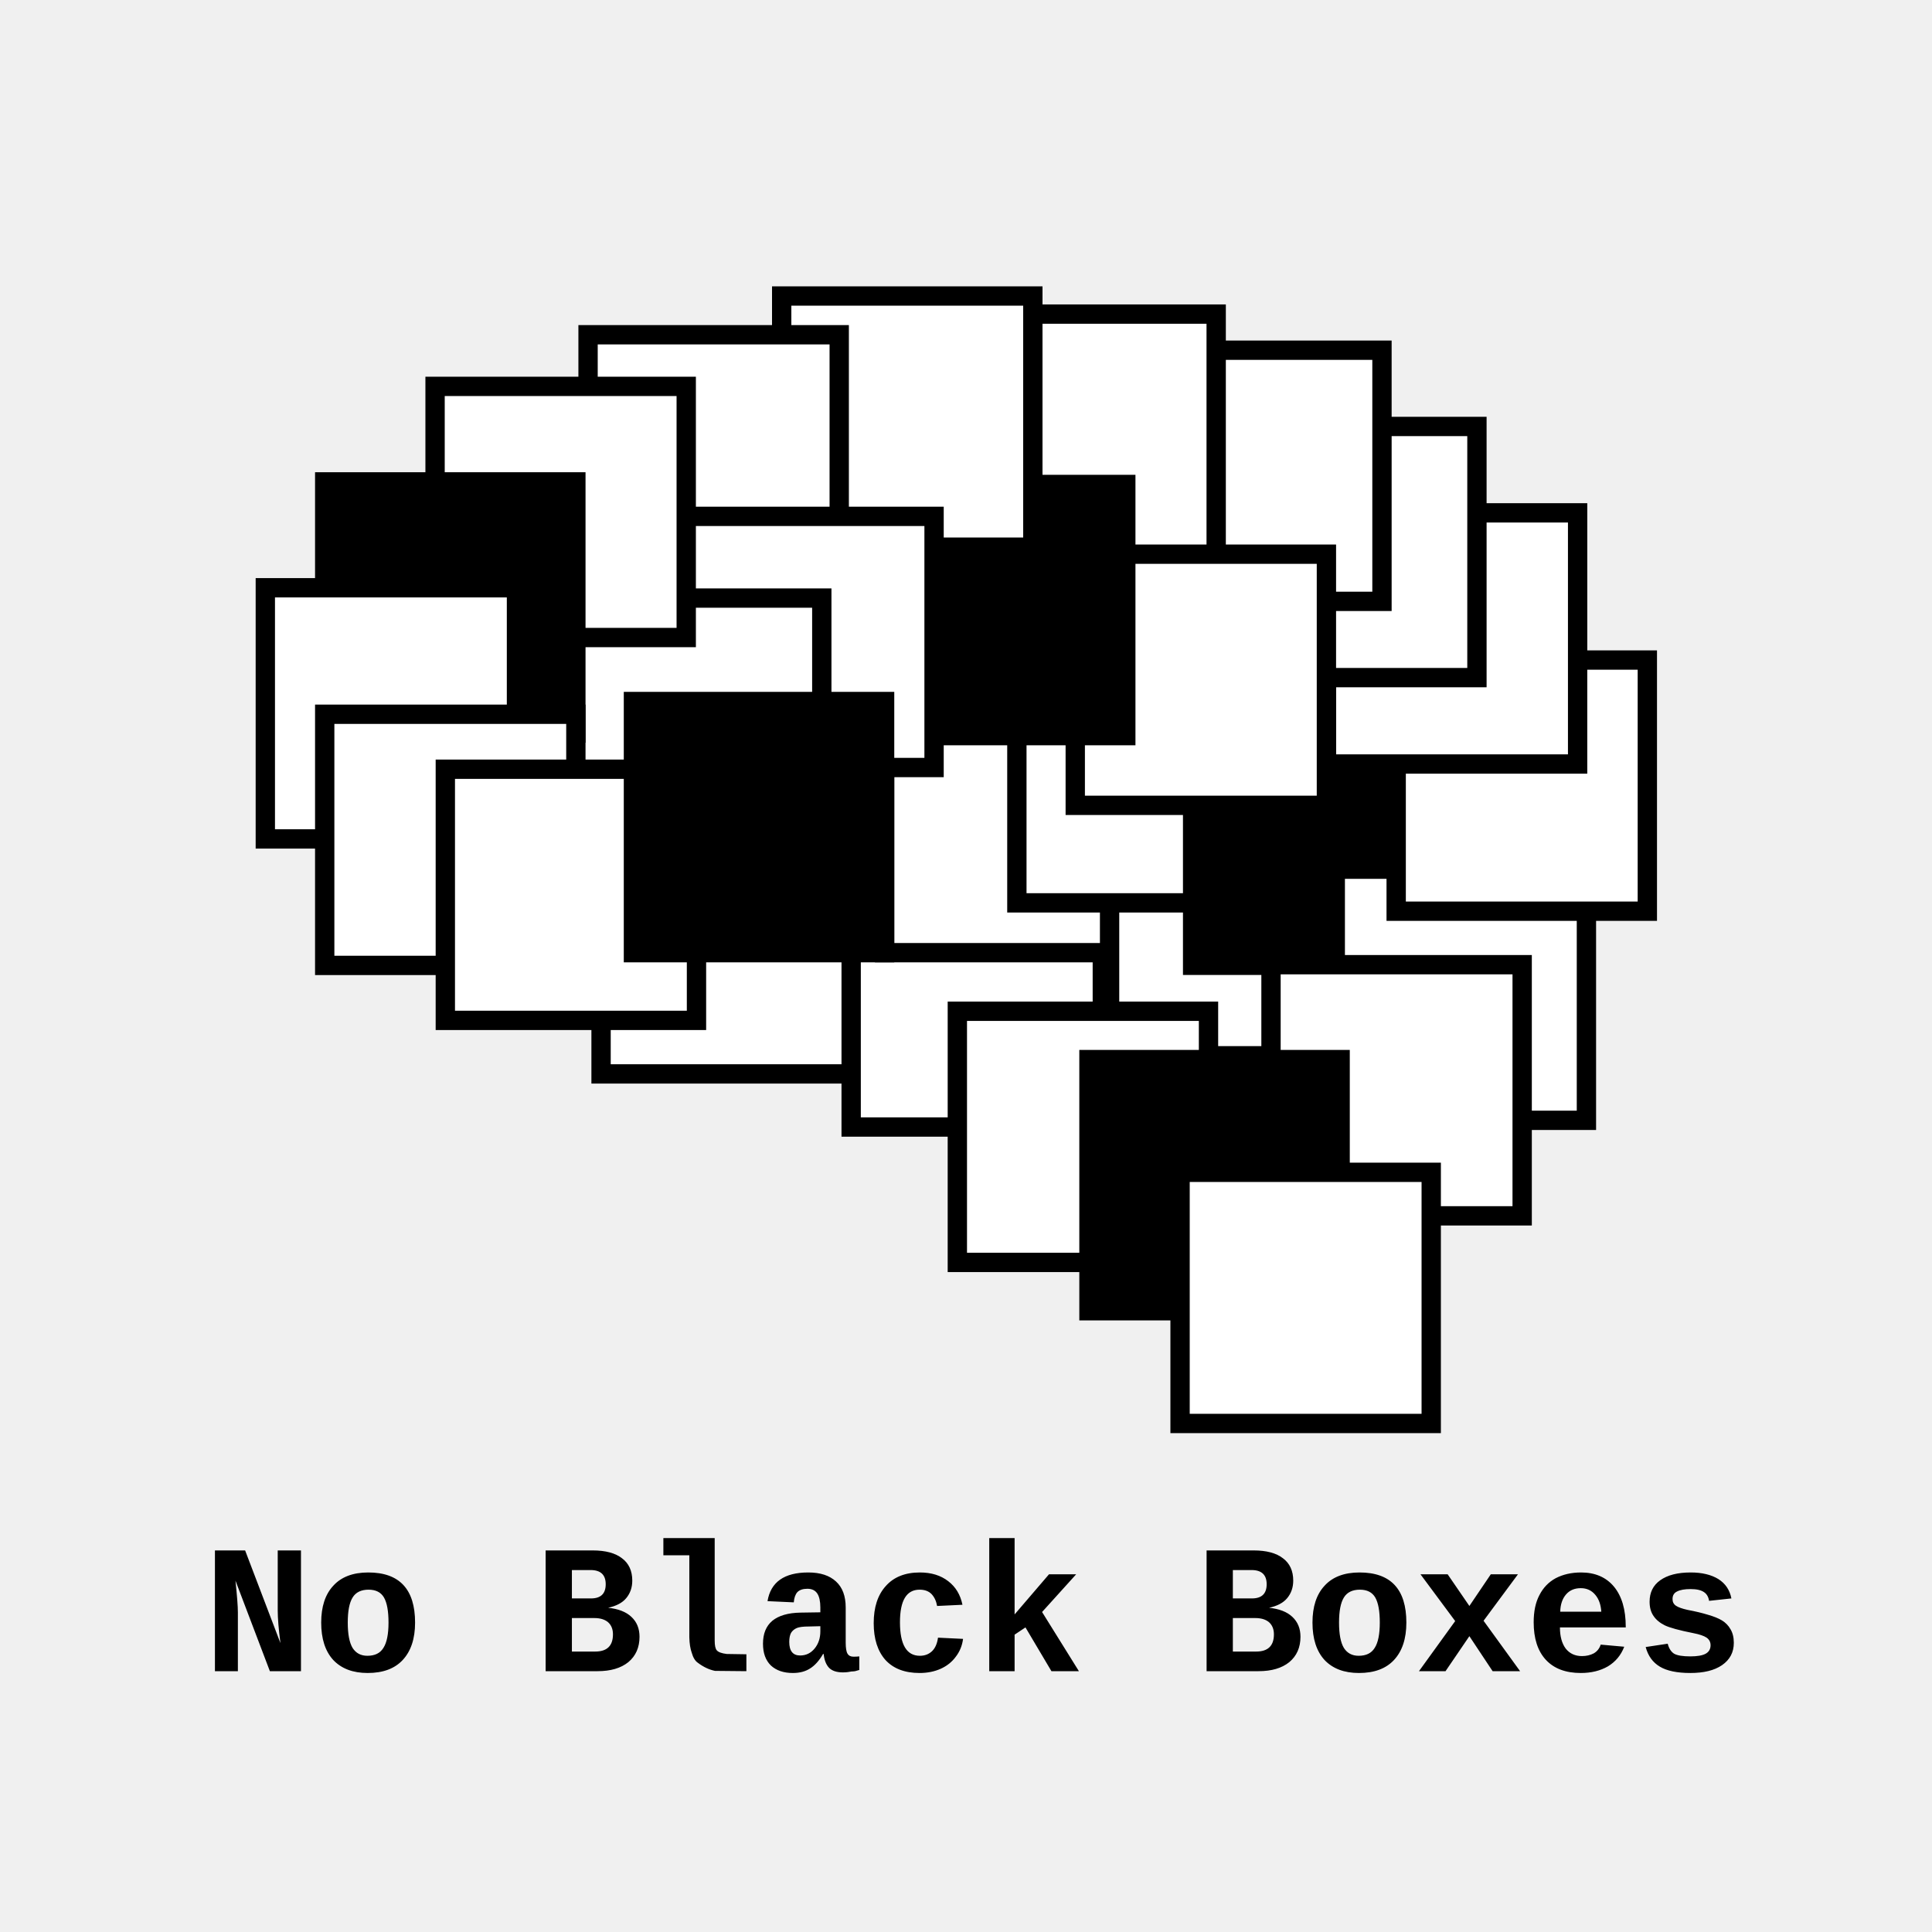
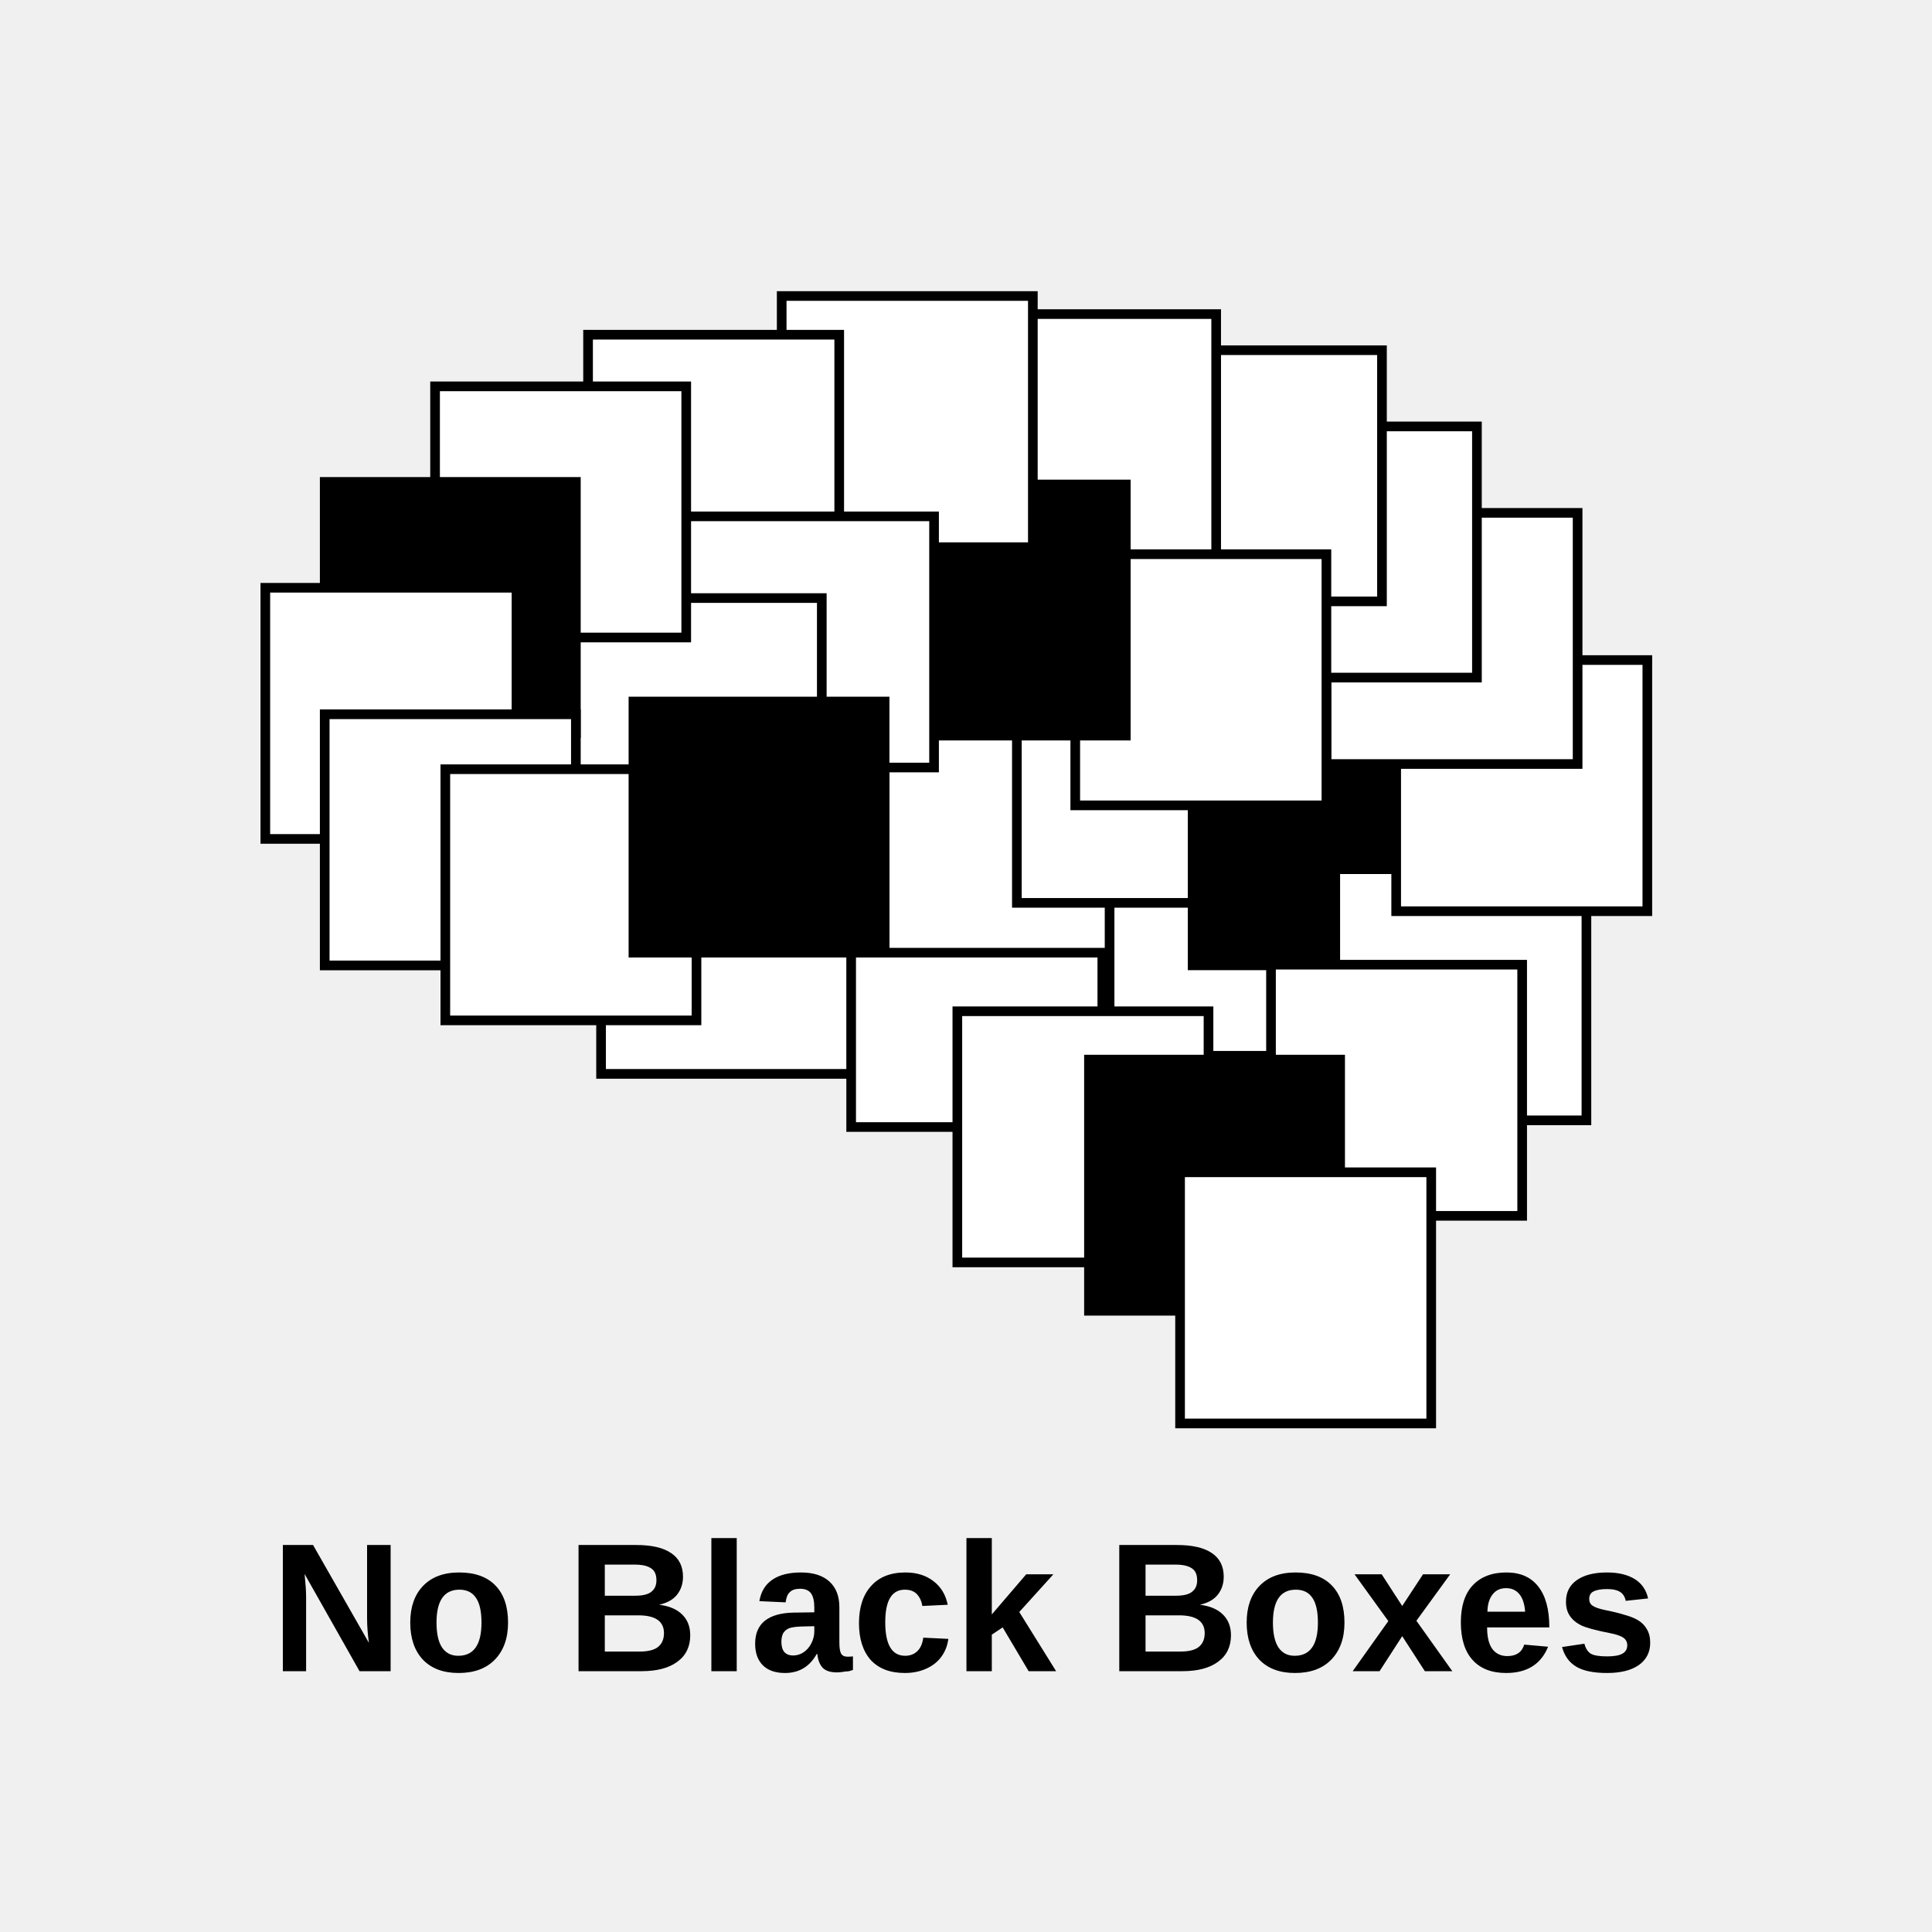
<svg xmlns="http://www.w3.org/2000/svg" id="logo" width="100mm" height="100mm" viewBox="0 0 100 100" version="1.1">
-   <rect class="box" id="box_Atoms" transform="scale(1,1) translate(1, 1)" x="30.111" y="41.584" height="13.0" width="13.0" style="fill:#ffffff;fill-opacity:1;stroke:#000000;stroke-width:1.0;stroke-linecap:round;stroke-linejoin:miter;stroke-miterlimit:4;stroke-opacity:1" />
-   <rect class="box" id="box_Electrons" transform="scale(1,1) translate(1, 1)" x="43.056" y="44.334" height="13.0" width="13.0" style="fill:#ffffff;fill-opacity:1;stroke:#000000;stroke-width:1.0;stroke-linecap:round;stroke-linejoin:miter;stroke-miterlimit:4;stroke-opacity:1" />
-   <rect class="box" id="box_Magnets" transform="scale(1,1) translate(1, 1)" x="44.787" y="35.31" height="13.0" width="13.0" style="fill:#ffffff;fill-opacity:1;stroke:#000000;stroke-width:1.0;stroke-linecap:round;stroke-linejoin:miter;stroke-miterlimit:4;stroke-opacity:1" />
-   <rect class="box" id="box_Light" transform="scale(1,1) translate(1, 1)" x="56.432" y="40.647" height="13.0" width="13.0" style="fill:#ffffff;fill-opacity:1;stroke:#000000;stroke-width:1.0;stroke-linecap:round;stroke-linejoin:miter;stroke-miterlimit:4;stroke-opacity:1" />
-   <rect class="box" id="box_Sensors" transform="scale(1,1) translate(1, 1)" x="51.633" y="32.732" height="13.0" width="13.0" style="fill:#ffffff;fill-opacity:1;stroke:#000000;stroke-width:1.0;stroke-linecap:round;stroke-linejoin:miter;stroke-miterlimit:4;stroke-opacity:1" />
-   <rect class="box" id="box_Motors" transform="scale(1,1) translate(1, 1)" x="60.73" y="35.965" height="13.0" width="13.0" style="fill:#000000;fill-opacity:1;stroke:#000000;stroke-width:1.0;stroke-linecap:round;stroke-linejoin:miter;stroke-miterlimit:4;stroke-opacity:1" />
-   <rect class="box" id="box_Transistors" transform="scale(1,1) translate(1, 1)" x="68.113" y="43.989" height="13.0" width="13.0" style="fill:#ffffff;fill-opacity:1;stroke:#000000;stroke-width:1.0;stroke-linecap:round;stroke-linejoin:miter;stroke-miterlimit:4;stroke-opacity:1" />
-   <rect class="box" id="box_Amplifiers" transform="scale(1,1) translate(1, 1)" x="71.266" y="33.164" height="13.0" width="13.0" style="fill:#ffffff;fill-opacity:1;stroke:#000000;stroke-width:1.0;stroke-linecap:round;stroke-linejoin:miter;stroke-miterlimit:4;stroke-opacity:1" />
-   <rect class="box" id="box_Circuits" transform="scale(1,1) translate(1, 1)" x="67.657" y="25.546" height="13.0" width="13.0" style="fill:#ffffff;fill-opacity:1;stroke:#000000;stroke-width:1.0;stroke-linecap:round;stroke-linejoin:miter;stroke-miterlimit:4;stroke-opacity:1" />
-   <rect class="box" id="box_Power" transform="scale(1,1) translate(1, 1)" x="62.446" y="21.072" height="13.0" width="13.0" style="fill:#ffffff;fill-opacity:1;stroke:#000000;stroke-width:1.0;stroke-linecap:round;stroke-linejoin:miter;stroke-miterlimit:4;stroke-opacity:1" />
-   <rect class="box" id="box_Data" transform="scale(1,1) translate(1, 1)" x="57.531" y="17.127" height="13.0" width="13.0" style="fill:#ffffff;fill-opacity:1;stroke:#000000;stroke-width:1.0;stroke-linecap:round;stroke-linejoin:miter;stroke-miterlimit:4;stroke-opacity:1" />
-   <rect class="box" id="box_Logic" transform="scale(1,1) translate(1, 1)" x="48.949" y="15.257" height="13.0" width="13.0" style="fill:#ffffff;fill-opacity:1;stroke:#000000;stroke-width:1.0;stroke-linecap:round;stroke-linejoin:miter;stroke-miterlimit:4;stroke-opacity:1" />
-   <rect class="box" id="box_Memory" transform="scale(1,1) translate(1, 1)" x="54.655" y="27.685" height="13.0" width="13.0" style="fill:#ffffff;fill-opacity:1;stroke:#000000;stroke-width:1.0;stroke-linecap:round;stroke-linejoin:miter;stroke-miterlimit:4;stroke-opacity:1" />
-   <rect class="box" id="box_FPGAs" transform="scale(1,1) translate(1, 1)" x="44.271" y="24.076" height="13.0" width="13.0" style="fill:#000000;fill-opacity:1;stroke:#000000;stroke-width:1.0;stroke-linecap:round;stroke-linejoin:miter;stroke-miterlimit:4;stroke-opacity:1" />
-   <rect class="box" id="box_Computers" transform="scale(1,1) translate(1, 1)" x="39.46" y="14.321" height="13.0" width="13.0" style="fill:#ffffff;fill-opacity:1;stroke:#000000;stroke-width:1.0;stroke-linecap:round;stroke-linejoin:miter;stroke-miterlimit:4;stroke-opacity:1" />
-   <rect class="box" id="box_Control" transform="scale(1,1) translate(1, 1)" x="29.438" y="16.326" height="13.0" width="13.0" style="fill:#ffffff;fill-opacity:1;stroke:#000000;stroke-width:1.0;stroke-linecap:round;stroke-linejoin:miter;stroke-miterlimit:4;stroke-opacity:1" />
-   <rect class="box" id="box_Robotics" transform="scale(1,1) translate(1, 1)" x="34.347" y="25.727" height="13.0" width="13.0" style="fill:#ffffff;fill-opacity:1;stroke:#000000;stroke-width:1.0;stroke-linecap:round;stroke-linejoin:miter;stroke-miterlimit:4;stroke-opacity:1" />
-   <rect class="box" id="box_Systems" transform="scale(1,1) translate(1, 1)" x="28.536" y="29.956" height="13.0" width="13.0" style="fill:#ffffff;fill-opacity:1;stroke:#000000;stroke-width:1.0;stroke-linecap:round;stroke-linejoin:miter;stroke-miterlimit:4;stroke-opacity:1" />
-   <rect class="box" id="box_Linux" transform="scale(1,1) translate(1, 1)" x="21.519" y="18.998" height="13.0" width="13.0" style="fill:#ffffff;fill-opacity:1;stroke:#000000;stroke-width:1.0;stroke-linecap:round;stroke-linejoin:miter;stroke-miterlimit:4;stroke-opacity:1" />
-   <rect class="box" id="box_Python" transform="scale(1,1) translate(1, 1)" x="15.807" y="23.943" height="13.0" width="13.0" style="fill:#000000;fill-opacity:1;stroke:#000000;stroke-width:1.0;stroke-linecap:round;stroke-linejoin:miter;stroke-miterlimit:4;stroke-opacity:1" />
-   <rect class="box" id="box_Networks" transform="scale(1,1) translate(1, 1)" x="12.733" y="29.422" height="13.0" width="13.0" style="fill:#ffffff;fill-opacity:1;stroke:#000000;stroke-width:1.0;stroke-linecap:round;stroke-linejoin:miter;stroke-miterlimit:4;stroke-opacity:1" />
-   <rect class="box" id="box_Websites" transform="scale(1,1) translate(1, 1)" x="15.807" y="35.97" height="13.0" width="13.0" style="fill:#ffffff;fill-opacity:1;stroke:#000000;stroke-width:1.0;stroke-linecap:round;stroke-linejoin:miter;stroke-miterlimit:4;stroke-opacity:1" />
-   <rect class="box" id="box_Servers" transform="scale(1,1) translate(1, 1)" x="48.552" y="51.343" height="13.0" width="13.0" style="fill:#ffffff;fill-opacity:1;stroke:#000000;stroke-width:1.0;stroke-linecap:round;stroke-linejoin:miter;stroke-miterlimit:4;stroke-opacity:1" />
-   <rect class="box" id="box_Security" transform="scale(1,1) translate(1, 1)" x="64.787" y="48.932" height="13.0" width="13.0" style="fill:#ffffff;fill-opacity:1;stroke:#000000;stroke-width:1.0;stroke-linecap:round;stroke-linejoin:miter;stroke-miterlimit:4;stroke-opacity:1" />
-   <rect class="box" id="box_Audio" transform="scale(1,1) translate(1, 1)" x="55.365" y="53.845" height="13.0" width="13.0" style="fill:#000000;fill-opacity:1;stroke:#000000;stroke-width:1.0;stroke-linecap:round;stroke-linejoin:miter;stroke-miterlimit:4;stroke-opacity:1" />
-   <rect class="box" id="box_Vision" transform="scale(1,1) translate(1, 1)" x="60.08" y="59.678" height="13.0" width="13.0" style="fill:#ffffff;fill-opacity:1;stroke:#000000;stroke-width:1.0;stroke-linecap:round;stroke-linejoin:miter;stroke-miterlimit:4;stroke-opacity:1" />
-   <rect class="box" id="box_Learning" transform="scale(1,1) translate(1, 1)" x="22.05" y="38.814" height="13.0" width="13.0" style="fill:#ffffff;fill-opacity:1;stroke:#000000;stroke-width:1.0;stroke-linecap:round;stroke-linejoin:miter;stroke-miterlimit:4;stroke-opacity:1" />
-   <rect class="box" id="box_Intelligence" transform="scale(1,1) translate(1, 1)" x="31.787" y="35.31" height="13.0" width="13.0" style="fill:#000000;fill-opacity:1;stroke:#000000;stroke-width:1.0;stroke-linecap:round;stroke-linejoin:miter;stroke-miterlimit:4;stroke-opacity:1" />
-   <text class="text" id="nbb" x="10.5" y="86.5" style="font-style:normal;font-weight:bold;font-size:9.5;line-height:1.25;font-family:'Liberation Mono';white-space:pre;display:inline;fill:#000000;fill-opacity:1;stroke:none">No Black Boxes</text>
+   <rect class="box" id="box_Atoms" transform="scale(1,1) translate(1, 1)" x="30.111" y="41.584" height="13.0" width="13.0" style="fill:#ffffff;fill-opacity:1;stroke:#000000;stroke-width:0.5;stroke-linecap:round;stroke-linejoin:miter;stroke-miterlimit:4;stroke-opacity:1" />
+   <rect class="box" id="box_Electrons" transform="scale(1,1) translate(1, 1)" x="43.056" y="44.334" height="13.0" width="13.0" style="fill:#ffffff;fill-opacity:1;stroke:#000000;stroke-width:0.5;stroke-linecap:round;stroke-linejoin:miter;stroke-miterlimit:4;stroke-opacity:1" />
+   <rect class="box" id="box_Magnets" transform="scale(1,1) translate(1, 1)" x="44.787" y="35.31" height="13.0" width="13.0" style="fill:#ffffff;fill-opacity:1;stroke:#000000;stroke-width:0.5;stroke-linecap:round;stroke-linejoin:miter;stroke-miterlimit:4;stroke-opacity:1" />
+   <rect class="box" id="box_Light" transform="scale(1,1) translate(1, 1)" x="56.432" y="40.647" height="13.0" width="13.0" style="fill:#ffffff;fill-opacity:1;stroke:#000000;stroke-width:0.5;stroke-linecap:round;stroke-linejoin:miter;stroke-miterlimit:4;stroke-opacity:1" />
+   <rect class="box" id="box_Sensors" transform="scale(1,1) translate(1, 1)" x="51.633" y="32.732" height="13.0" width="13.0" style="fill:#ffffff;fill-opacity:1;stroke:#000000;stroke-width:0.5;stroke-linecap:round;stroke-linejoin:miter;stroke-miterlimit:4;stroke-opacity:1" />
+   <rect class="box" id="box_Motors" transform="scale(1,1) translate(1, 1)" x="60.73" y="35.965" height="13.0" width="13.0" style="fill:#000000;fill-opacity:1;stroke:#000000;stroke-width:0.5;stroke-linecap:round;stroke-linejoin:miter;stroke-miterlimit:4;stroke-opacity:1" />
+   <rect class="box" id="box_Transistors" transform="scale(1,1) translate(1, 1)" x="68.113" y="43.989" height="13.0" width="13.0" style="fill:#ffffff;fill-opacity:1;stroke:#000000;stroke-width:0.5;stroke-linecap:round;stroke-linejoin:miter;stroke-miterlimit:4;stroke-opacity:1" />
+   <rect class="box" id="box_Amplifiers" transform="scale(1,1) translate(1, 1)" x="71.266" y="33.164" height="13.0" width="13.0" style="fill:#ffffff;fill-opacity:1;stroke:#000000;stroke-width:0.5;stroke-linecap:round;stroke-linejoin:miter;stroke-miterlimit:4;stroke-opacity:1" />
+   <rect class="box" id="box_Circuits" transform="scale(1,1) translate(1, 1)" x="67.657" y="25.546" height="13.0" width="13.0" style="fill:#ffffff;fill-opacity:1;stroke:#000000;stroke-width:0.5;stroke-linecap:round;stroke-linejoin:miter;stroke-miterlimit:4;stroke-opacity:1" />
+   <rect class="box" id="box_Power" transform="scale(1,1) translate(1, 1)" x="62.446" y="21.072" height="13.0" width="13.0" style="fill:#ffffff;fill-opacity:1;stroke:#000000;stroke-width:0.5;stroke-linecap:round;stroke-linejoin:miter;stroke-miterlimit:4;stroke-opacity:1" />
+   <rect class="box" id="box_Data" transform="scale(1,1) translate(1, 1)" x="57.531" y="17.127" height="13.0" width="13.0" style="fill:#ffffff;fill-opacity:1;stroke:#000000;stroke-width:0.5;stroke-linecap:round;stroke-linejoin:miter;stroke-miterlimit:4;stroke-opacity:1" />
+   <rect class="box" id="box_Logic" transform="scale(1,1) translate(1, 1)" x="48.949" y="15.257" height="13.0" width="13.0" style="fill:#ffffff;fill-opacity:1;stroke:#000000;stroke-width:0.5;stroke-linecap:round;stroke-linejoin:miter;stroke-miterlimit:4;stroke-opacity:1" />
+   <rect class="box" id="box_Memory" transform="scale(1,1) translate(1, 1)" x="54.655" y="27.685" height="13.0" width="13.0" style="fill:#ffffff;fill-opacity:1;stroke:#000000;stroke-width:0.5;stroke-linecap:round;stroke-linejoin:miter;stroke-miterlimit:4;stroke-opacity:1" />
+   <rect class="box" id="box_FPGAs" transform="scale(1,1) translate(1, 1)" x="44.271" y="24.076" height="13.0" width="13.0" style="fill:#000000;fill-opacity:1;stroke:#000000;stroke-width:0.5;stroke-linecap:round;stroke-linejoin:miter;stroke-miterlimit:4;stroke-opacity:1" />
+   <rect class="box" id="box_Computers" transform="scale(1,1) translate(1, 1)" x="39.46" y="14.321" height="13.0" width="13.0" style="fill:#ffffff;fill-opacity:1;stroke:#000000;stroke-width:0.5;stroke-linecap:round;stroke-linejoin:miter;stroke-miterlimit:4;stroke-opacity:1" />
+   <rect class="box" id="box_Control" transform="scale(1,1) translate(1, 1)" x="29.438" y="16.326" height="13.0" width="13.0" style="fill:#ffffff;fill-opacity:1;stroke:#000000;stroke-width:0.5;stroke-linecap:round;stroke-linejoin:miter;stroke-miterlimit:4;stroke-opacity:1" />
+   <rect class="box" id="box_Robotics" transform="scale(1,1) translate(1, 1)" x="34.347" y="25.727" height="13.0" width="13.0" style="fill:#ffffff;fill-opacity:1;stroke:#000000;stroke-width:0.5;stroke-linecap:round;stroke-linejoin:miter;stroke-miterlimit:4;stroke-opacity:1" />
+   <rect class="box" id="box_Systems" transform="scale(1,1) translate(1, 1)" x="28.536" y="29.956" height="13.0" width="13.0" style="fill:#ffffff;fill-opacity:1;stroke:#000000;stroke-width:0.5;stroke-linecap:round;stroke-linejoin:miter;stroke-miterlimit:4;stroke-opacity:1" />
+   <rect class="box" id="box_Linux" transform="scale(1,1) translate(1, 1)" x="21.519" y="18.998" height="13.0" width="13.0" style="fill:#ffffff;fill-opacity:1;stroke:#000000;stroke-width:0.5;stroke-linecap:round;stroke-linejoin:miter;stroke-miterlimit:4;stroke-opacity:1" />
+   <rect class="box" id="box_Python" transform="scale(1,1) translate(1, 1)" x="15.807" y="23.943" height="13.0" width="13.0" style="fill:#000000;fill-opacity:1;stroke:#000000;stroke-width:0.5;stroke-linecap:round;stroke-linejoin:miter;stroke-miterlimit:4;stroke-opacity:1" />
+   <rect class="box" id="box_Networks" transform="scale(1,1) translate(1, 1)" x="12.733" y="29.422" height="13.0" width="13.0" style="fill:#ffffff;fill-opacity:1;stroke:#000000;stroke-width:0.5;stroke-linecap:round;stroke-linejoin:miter;stroke-miterlimit:4;stroke-opacity:1" />
+   <rect class="box" id="box_Websites" transform="scale(1,1) translate(1, 1)" x="15.807" y="35.97" height="13.0" width="13.0" style="fill:#ffffff;fill-opacity:1;stroke:#000000;stroke-width:0.5;stroke-linecap:round;stroke-linejoin:miter;stroke-miterlimit:4;stroke-opacity:1" />
+   <rect class="box" id="box_Servers" transform="scale(1,1) translate(1, 1)" x="48.552" y="51.343" height="13.0" width="13.0" style="fill:#ffffff;fill-opacity:1;stroke:#000000;stroke-width:0.5;stroke-linecap:round;stroke-linejoin:miter;stroke-miterlimit:4;stroke-opacity:1" />
+   <rect class="box" id="box_Security" transform="scale(1,1) translate(1, 1)" x="64.787" y="48.932" height="13.0" width="13.0" style="fill:#ffffff;fill-opacity:1;stroke:#000000;stroke-width:0.5;stroke-linecap:round;stroke-linejoin:miter;stroke-miterlimit:4;stroke-opacity:1" />
+   <rect class="box" id="box_Audio" transform="scale(1,1) translate(1, 1)" x="55.365" y="53.845" height="13.0" width="13.0" style="fill:#000000;fill-opacity:1;stroke:#000000;stroke-width:0.5;stroke-linecap:round;stroke-linejoin:miter;stroke-miterlimit:4;stroke-opacity:1" />
+   <rect class="box" id="box_Vision" transform="scale(1,1) translate(1, 1)" x="60.08" y="59.678" height="13.0" width="13.0" style="fill:#ffffff;fill-opacity:1;stroke:#000000;stroke-width:0.5;stroke-linecap:round;stroke-linejoin:miter;stroke-miterlimit:4;stroke-opacity:1" />
+   <rect class="box" id="box_Learning" transform="scale(1,1) translate(1, 1)" x="22.05" y="38.814" height="13.0" width="13.0" style="fill:#ffffff;fill-opacity:1;stroke:#000000;stroke-width:0.5;stroke-linecap:round;stroke-linejoin:miter;stroke-miterlimit:4;stroke-opacity:1" />
+   <rect class="box" id="box_Intelligence" transform="scale(1,1) translate(1, 1)" x="31.787" y="35.31" height="13.0" width="13.0" style="fill:#000000;fill-opacity:1;stroke:#000000;stroke-width:0.5;stroke-linecap:round;stroke-linejoin:miter;stroke-miterlimit:4;stroke-opacity:1" />
+   <text class="text" id="nbb" x="14.0" y="86.5" style="font-style:normal;font-weight:bold;font-size:9.5px;line-height:1.25;font-family:'Arial';white-space:pre;display:inline;fill:#000000;fill-opacity:1;stroke:none">No Black Boxes</text>
</svg>
